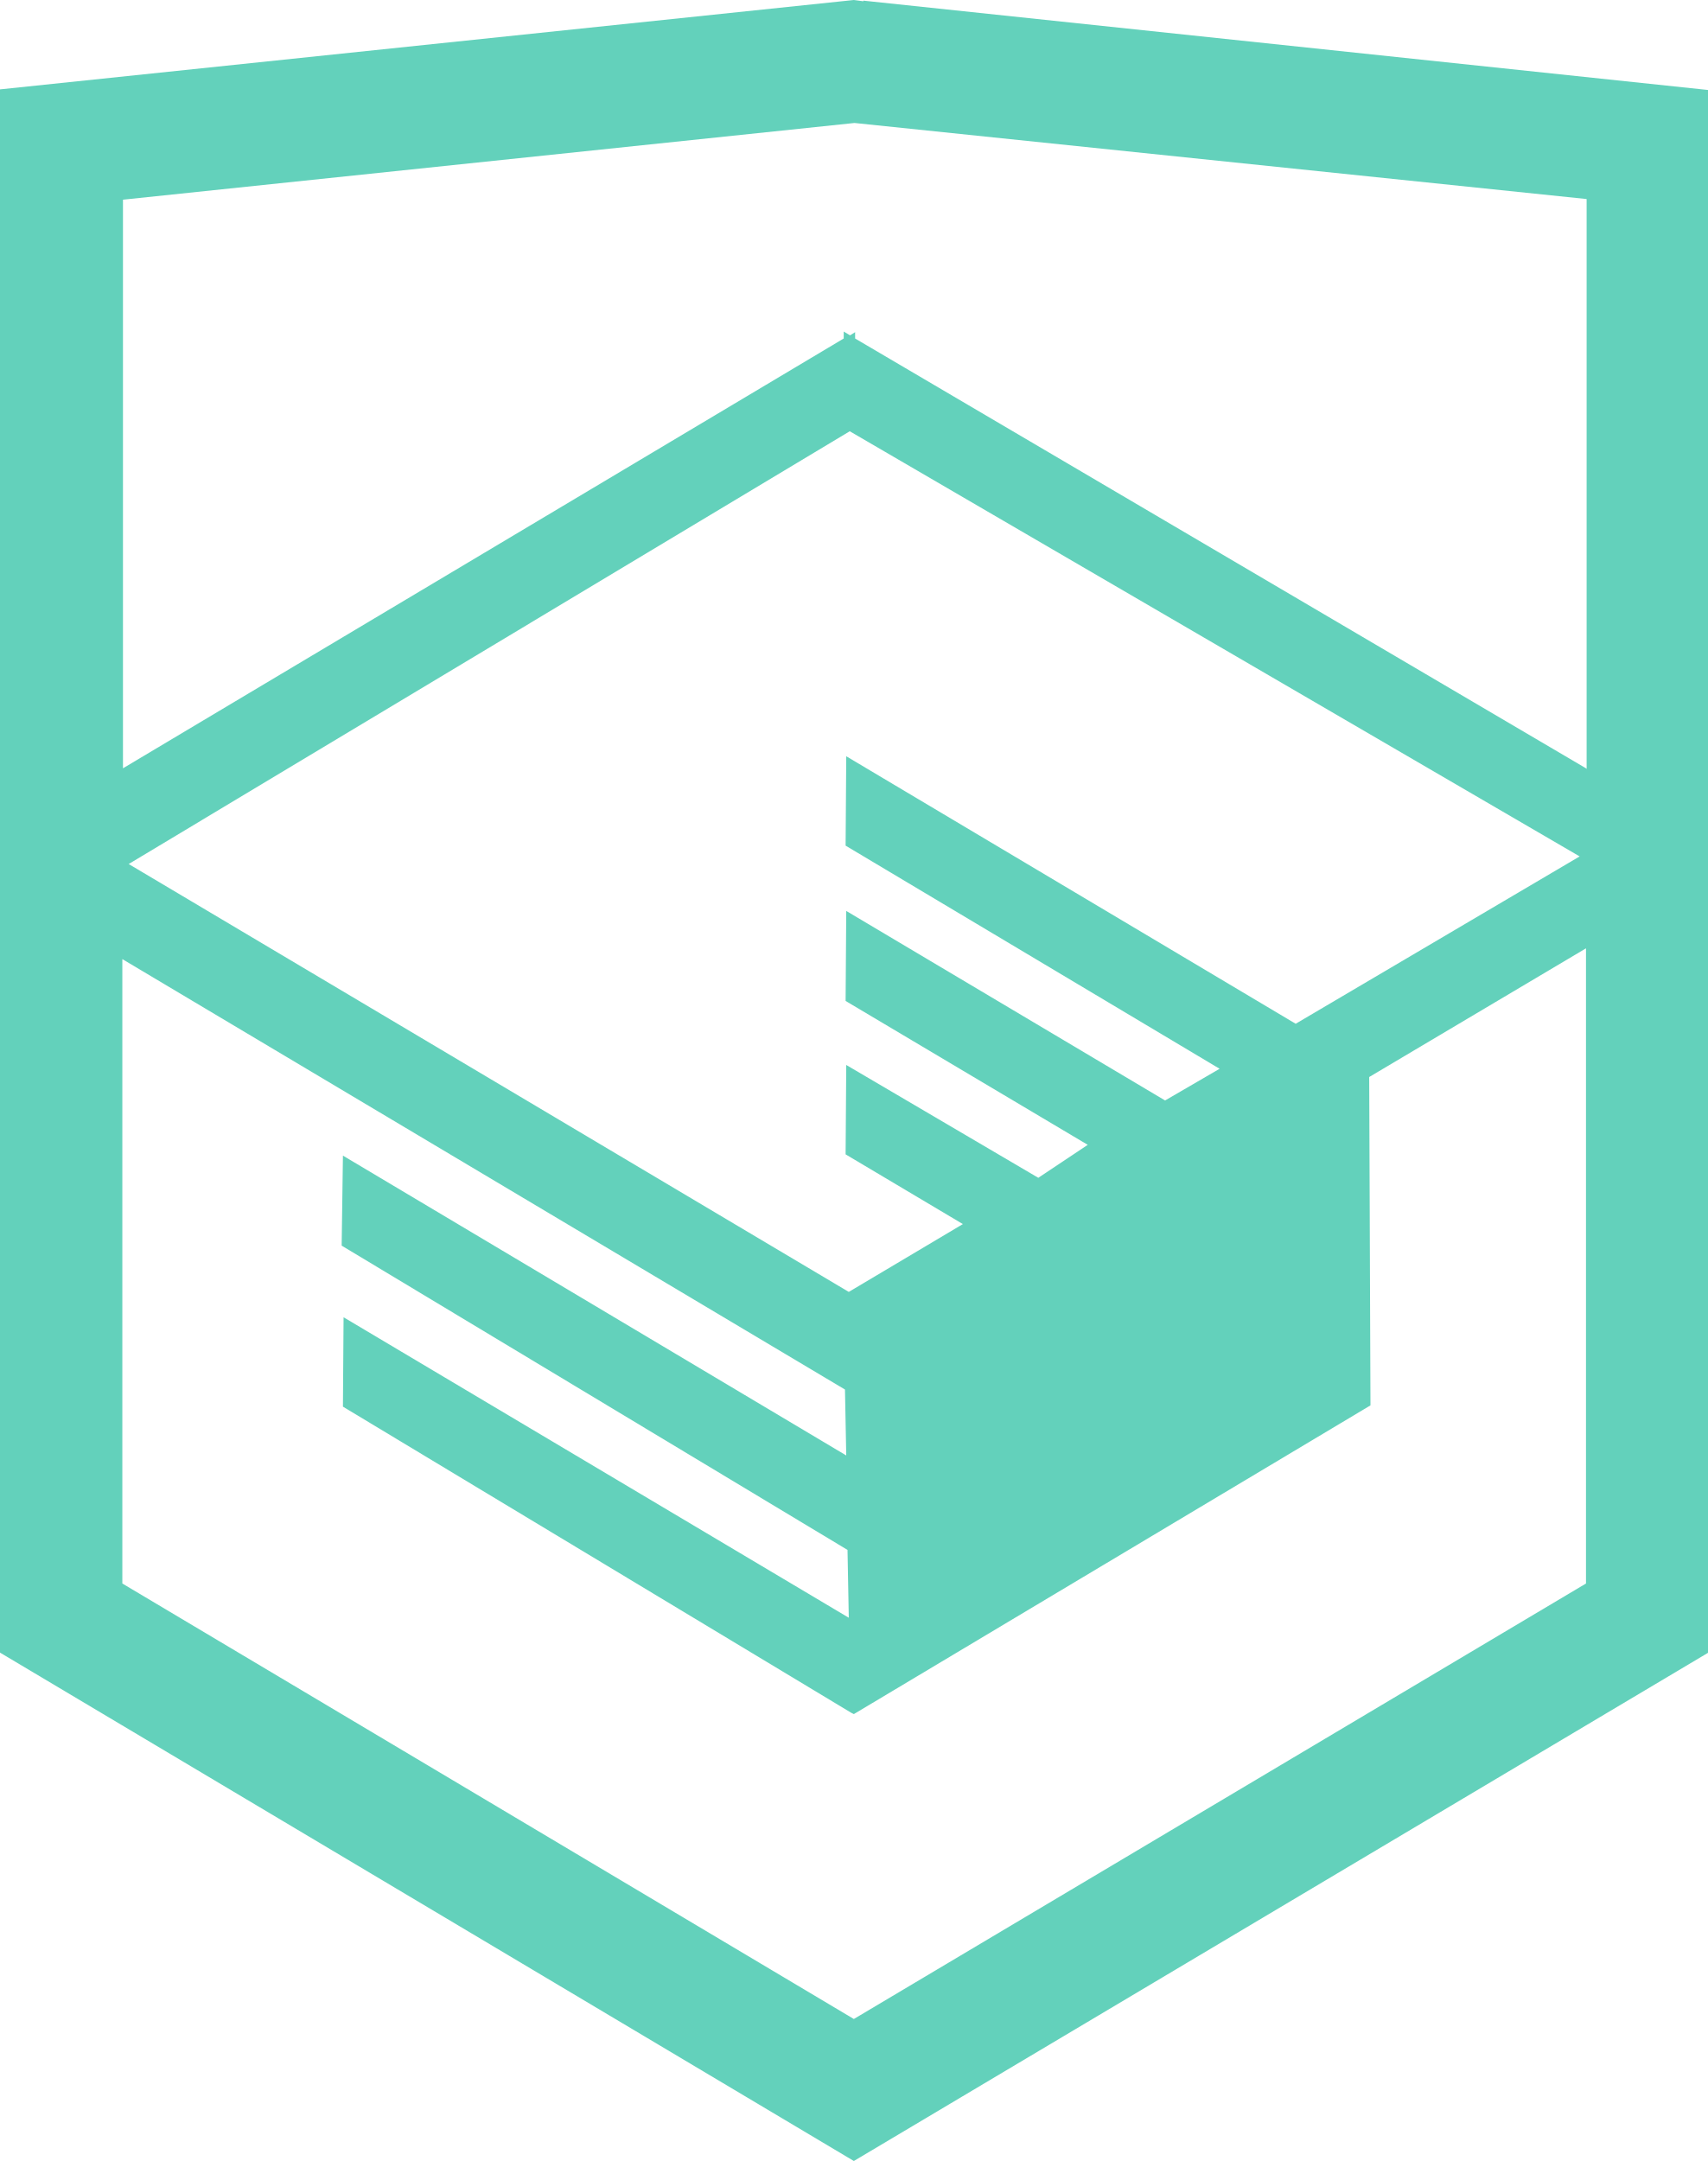
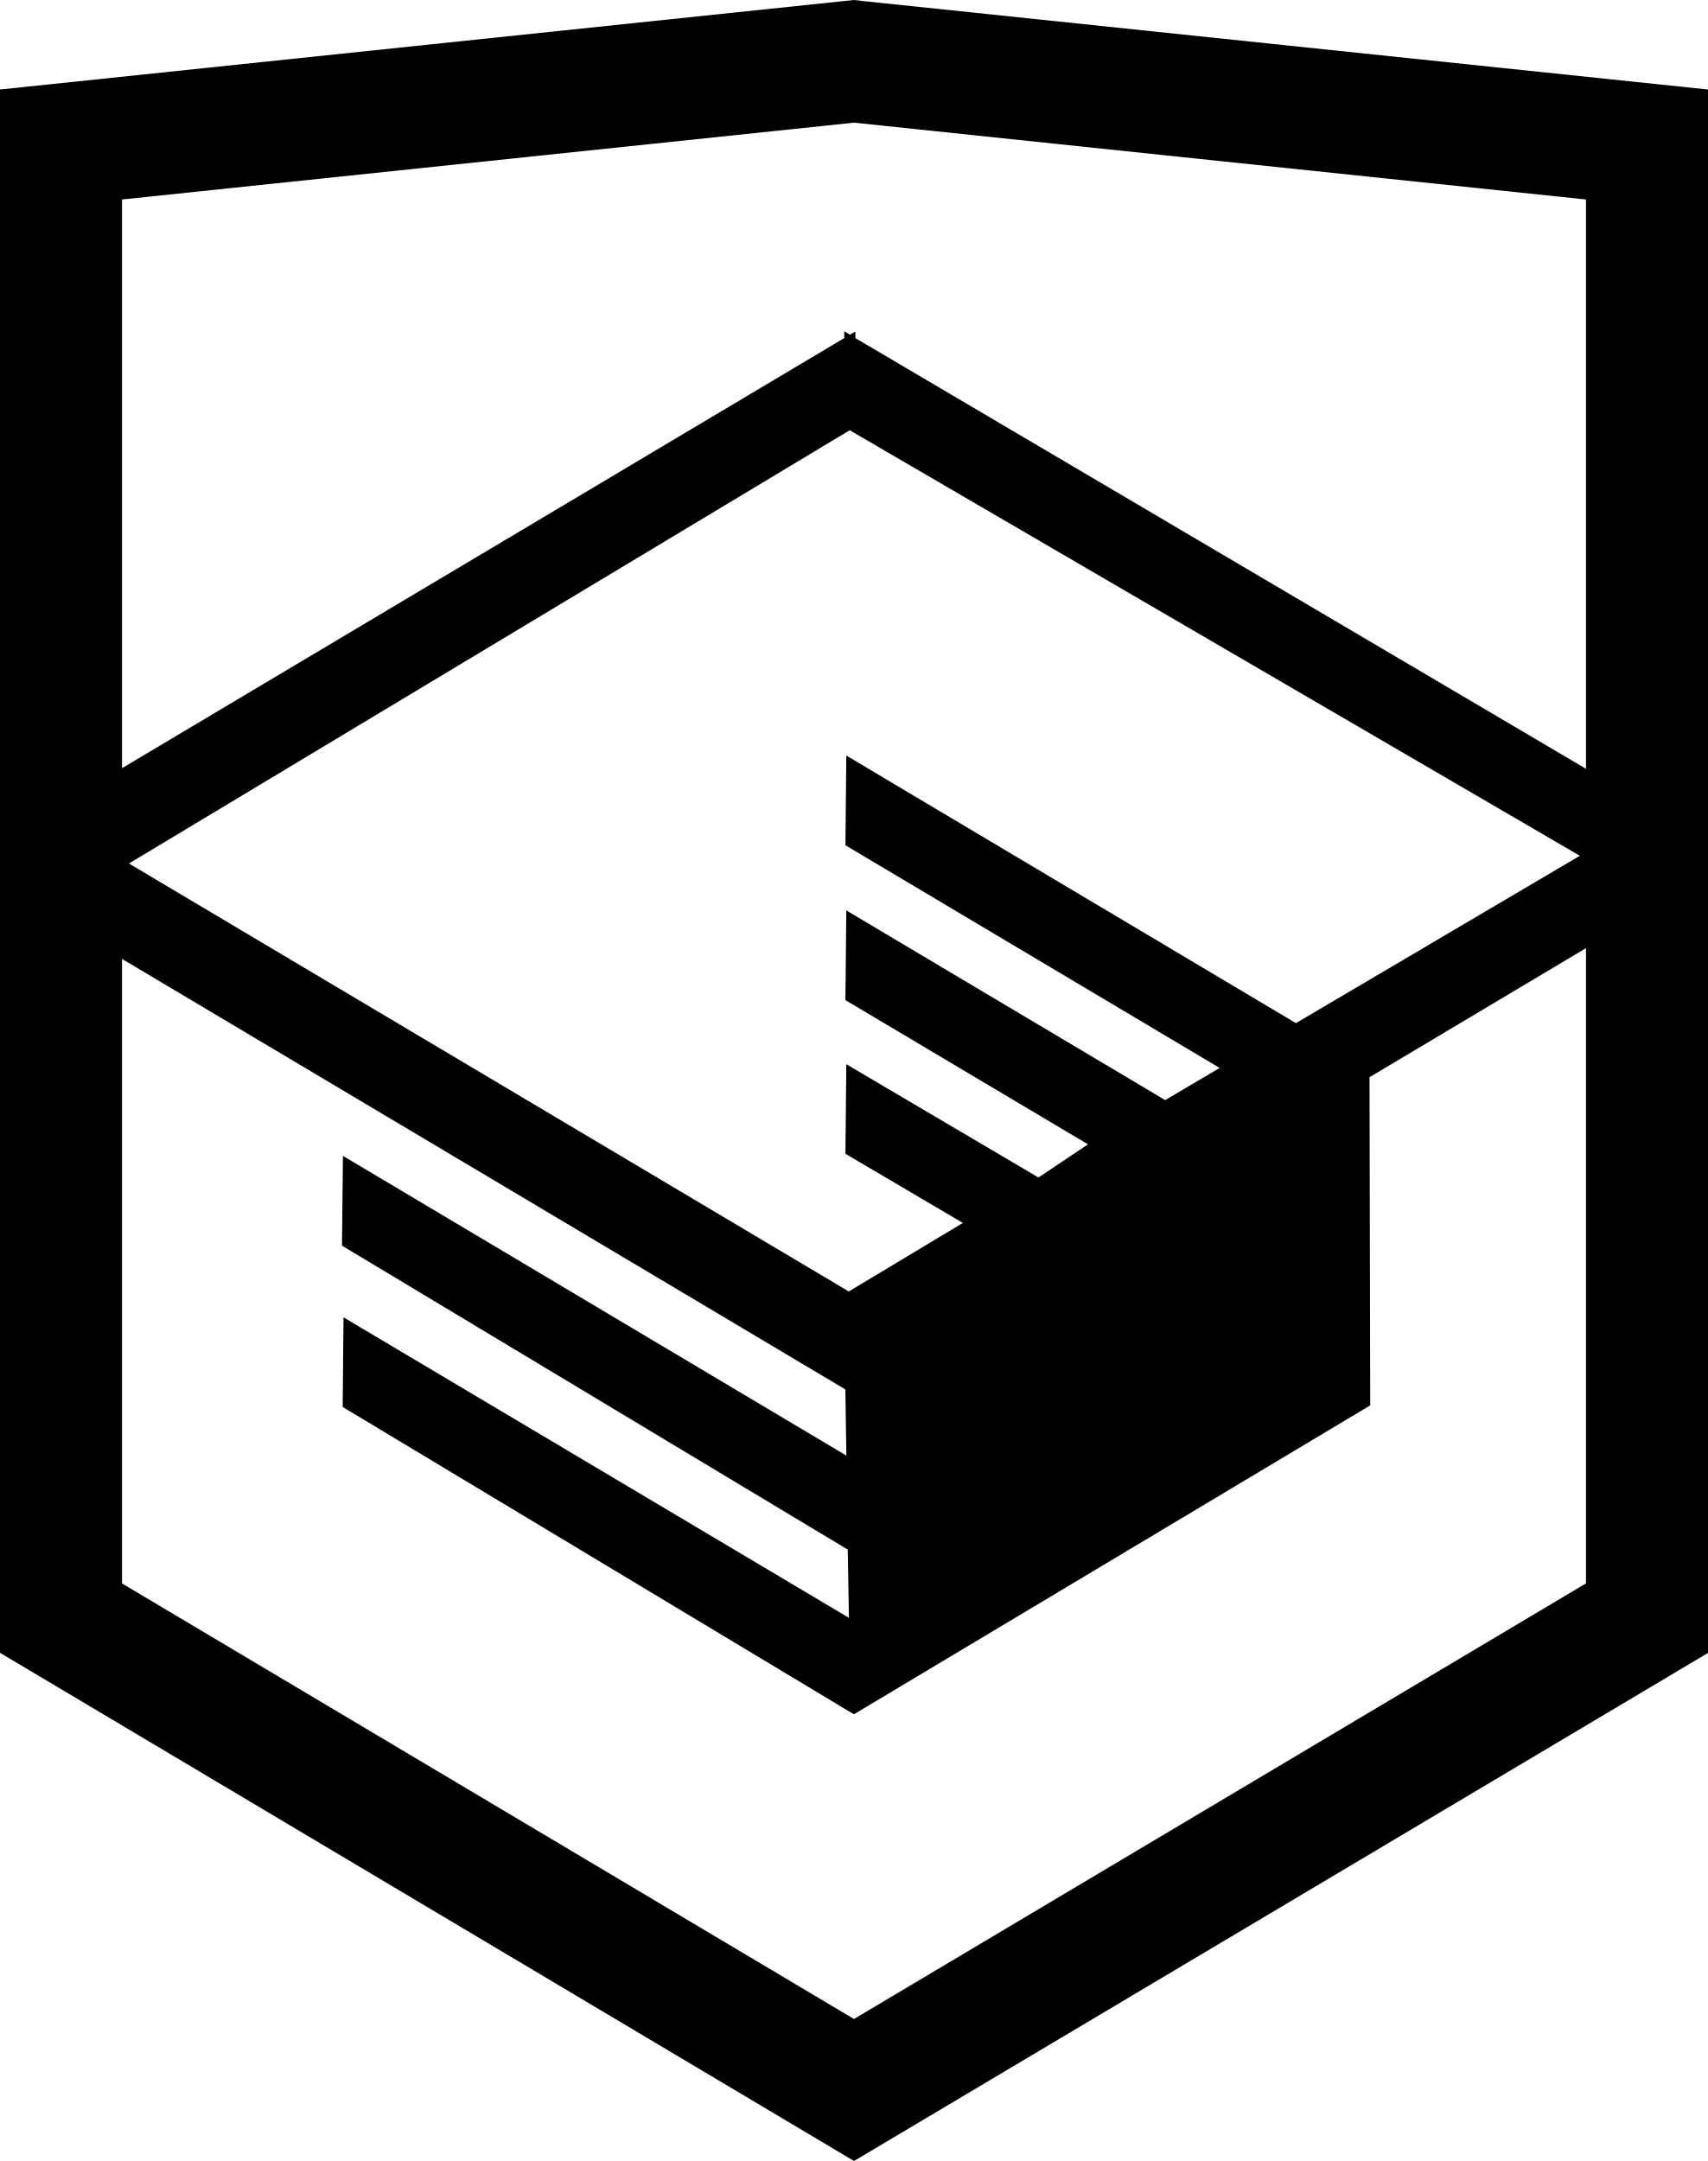
- <svg xmlns="http://www.w3.org/2000/svg" width="26.94" height="34.09">
-   <path fill="#63d1bb" d="M13.62.02L13.47 0 0 1.41v24.66l13.47 8.02L26.9 26.1l.05-.03V1.42L13.62.01zm11.4 12.1L13.49 5.34v-.1l-.08.05-.1-.06v.11L1.94 12.12V3.15l11.54-1.21 11.55 1.2v8.99zM13.4 6.8l11.52 6.71-4.48 2.64-7.09-4.22-.01 1.41 5.9 3.52-.86.5-5.03-2.99-.01 1.42 3.82 2.27-.78.52-3.03-1.78-.01 1.41 1.85 1.1-1.8 1.07-11.36-6.75L13.41 6.8zM1.93 15.13l11.4 6.79.02 1.04-7.94-4.73-.02 1.42 7.98 4.8.02 1.07-7.97-4.74-.01 1.41 8.02 4.83.04.02 8.15-4.87-.02-5.18 3.42-2.03v10.02l-11.55 6.87-11.54-6.87v-9.85z" />
+ <svg xmlns="http://www.w3.org/2000/svg" width="26.943" height="34.09">
+   <path d="M13.62.017L13.472 0 0 1.412v24.661l13.473 8.017 13.43-7.99.042-.025V1.412L13.62.017zm11.399 12.11L13.495 5.334l-.001-.104-.087.05-.088-.056v.109L1.925 12.118V3.147l11.548-1.212L25.02 3.147v8.98zm-11.614-5.34L24.923 13.5l-4.479 2.64-7.093-4.221-.014 1.415 5.904 3.513-.86.507-5.03-2.992-.014 1.415 3.827 2.275-.782.523-3.031-1.787-.014 1.413 1.853 1.091-1.8 1.081-11.356-6.751 11.371-6.835zm-11.48 8.34l11.411 6.791.016 1.044-7.942-4.728-.015 1.416 7.979 4.795.018 1.076-7.973-4.74-.013 1.414 8.021 4.822.046.025 8.143-4.872-.011-5.177 3.415-2.036v10.021L13.472 31.85 1.925 24.979v-9.852z" />
</svg>
